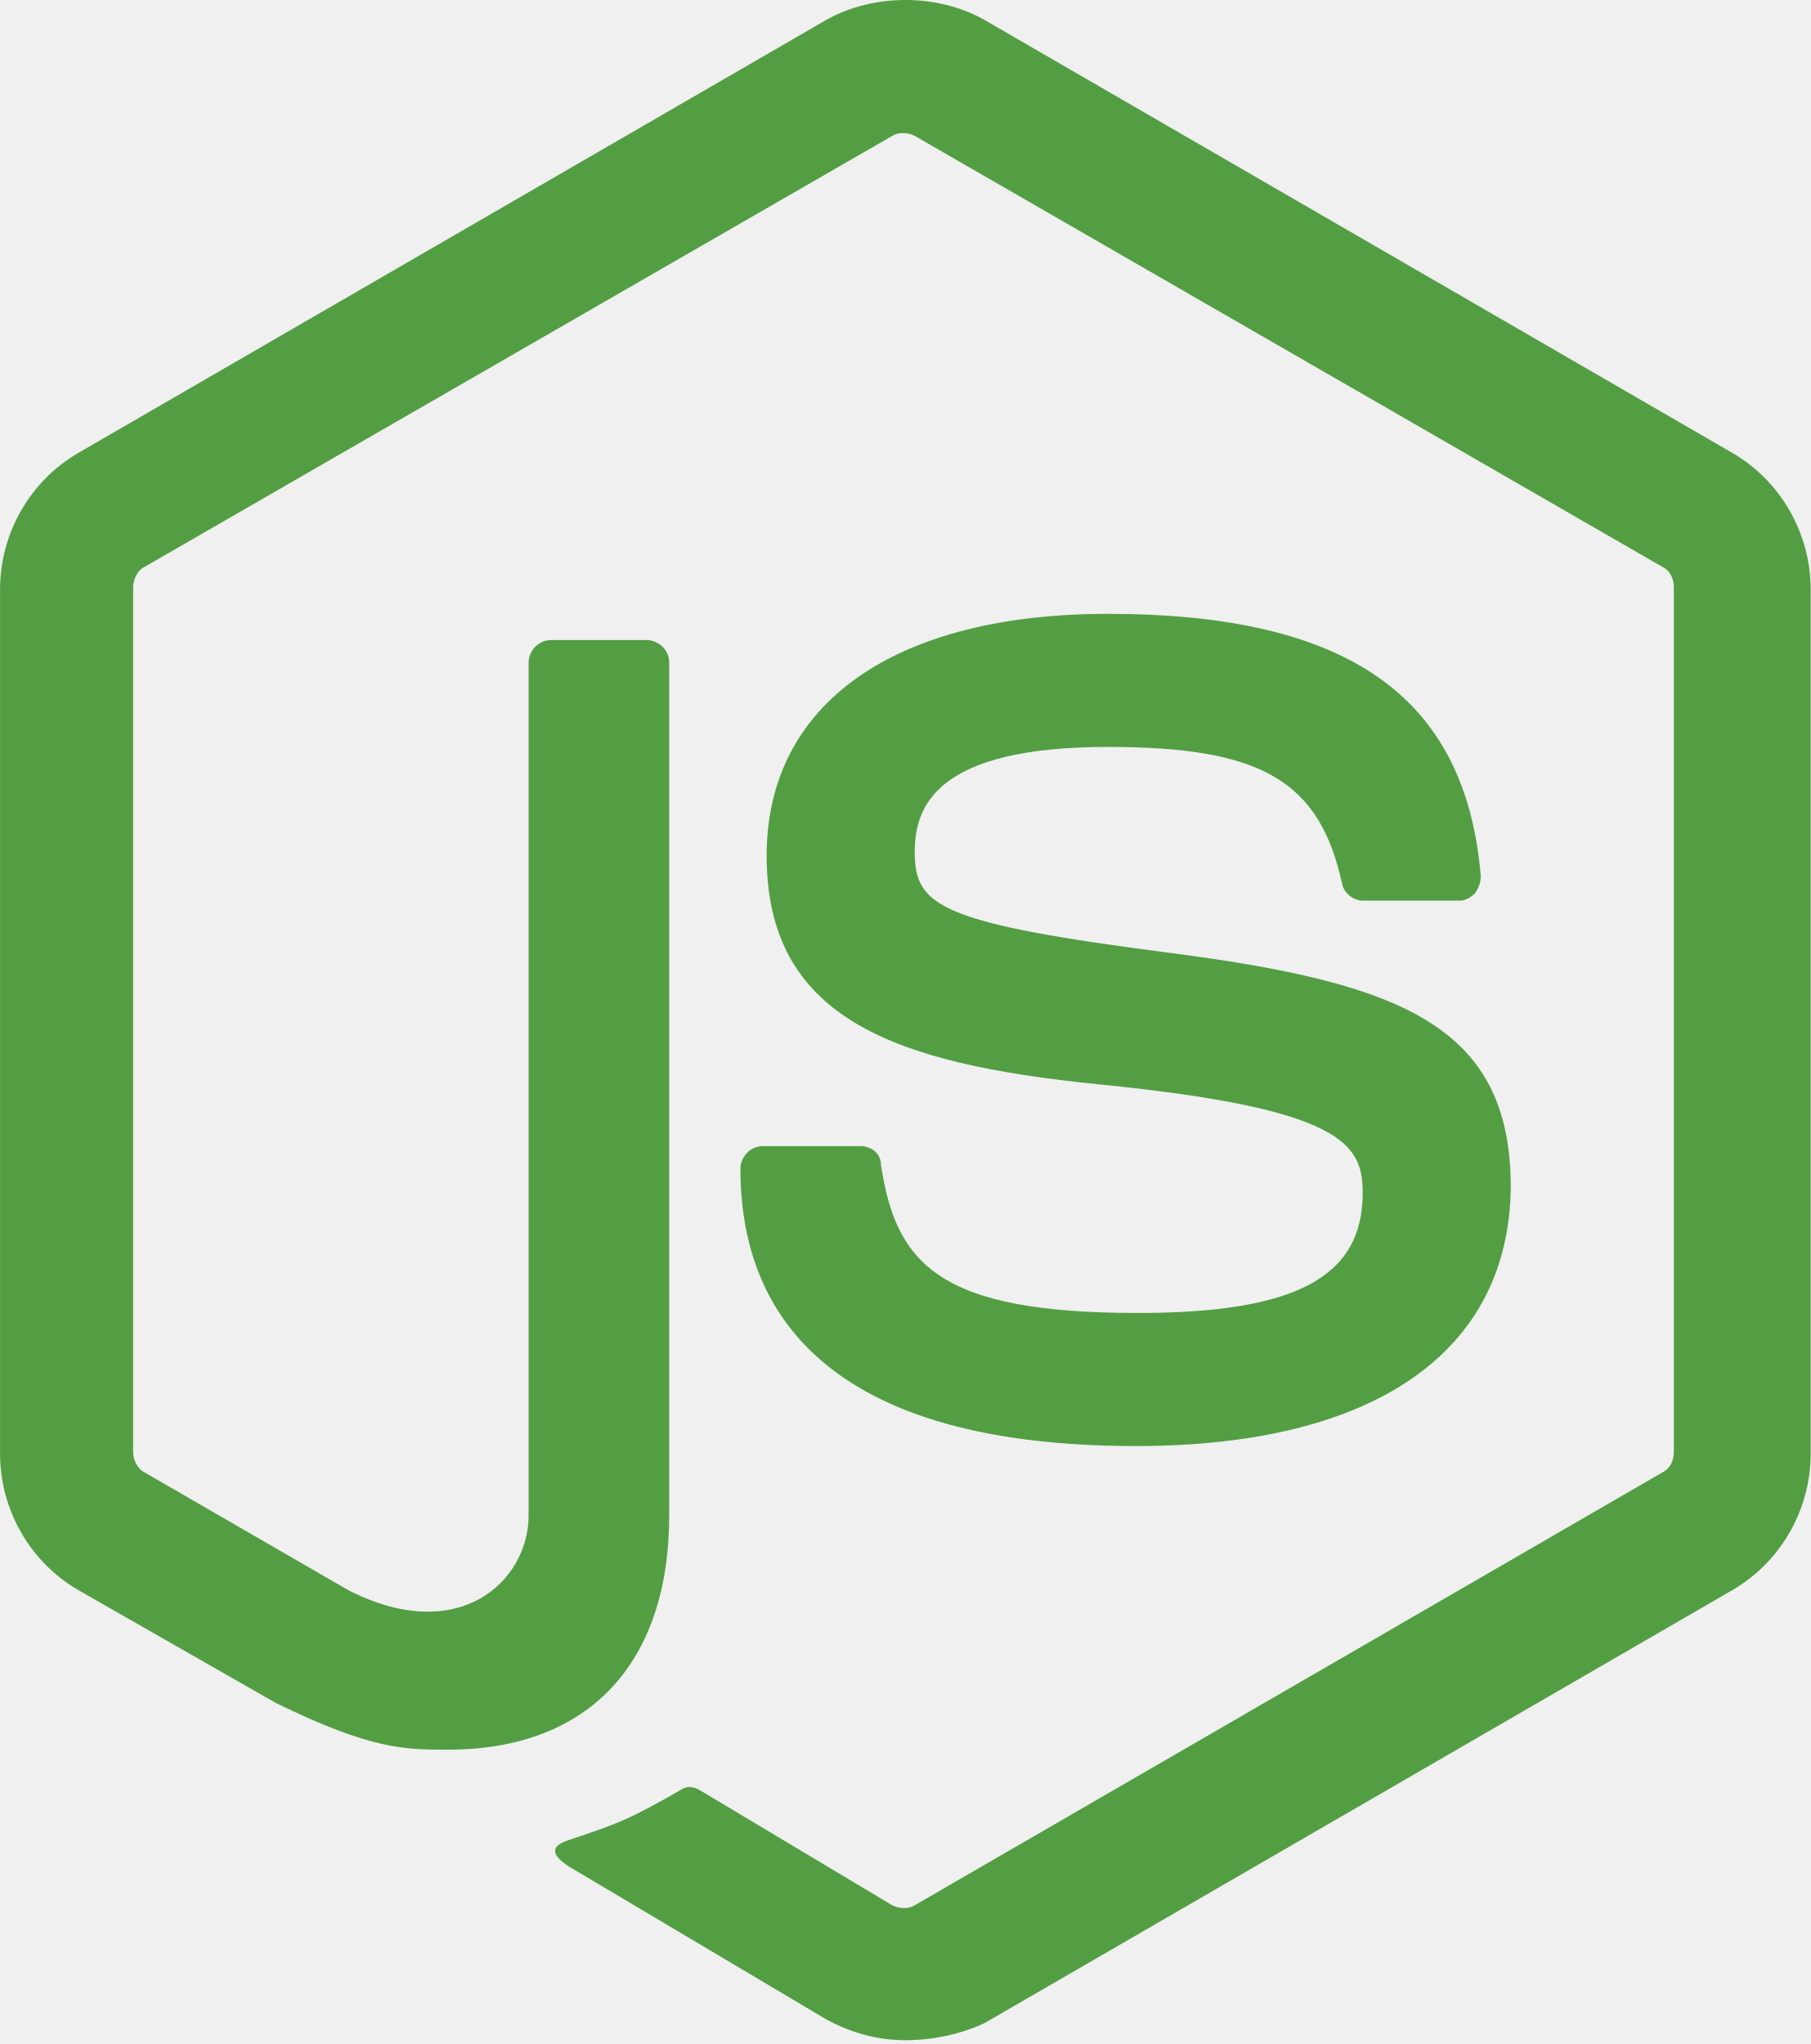
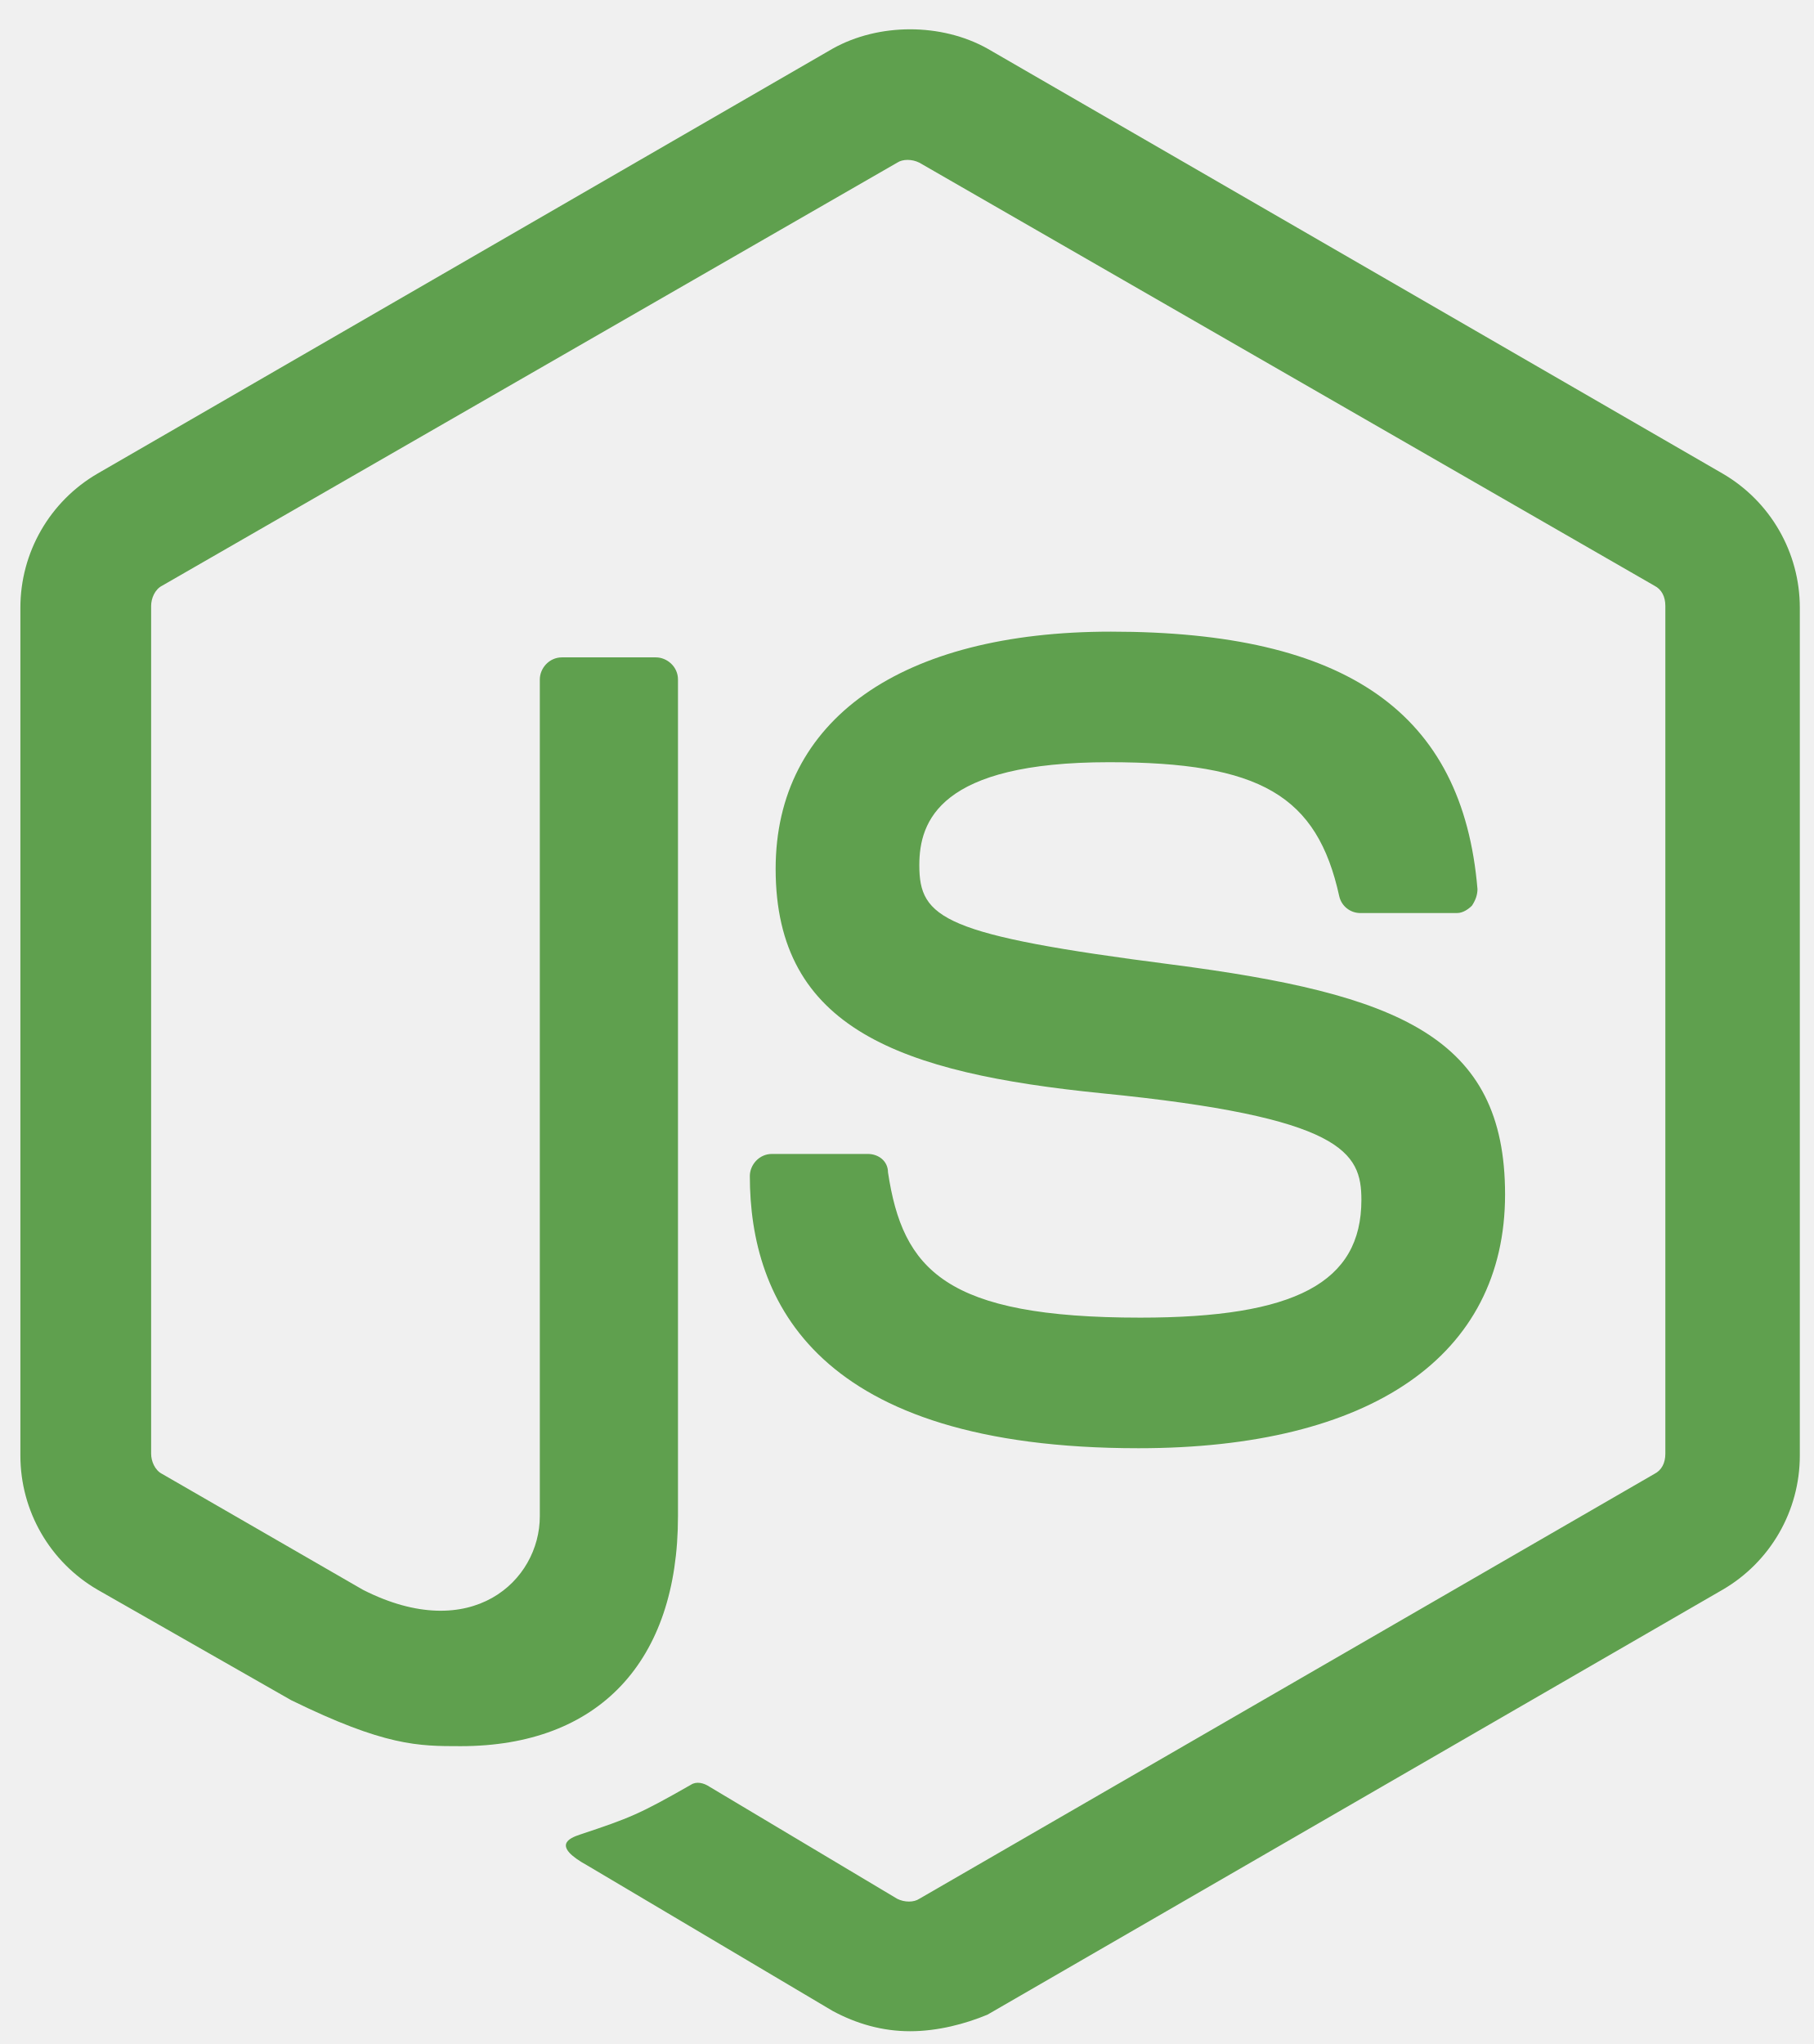
- <svg xmlns="http://www.w3.org/2000/svg" width="113.39" height="128" viewBox="0 0 256 289">
-   <path fill="#539E43" d="M128 288.464c-3.975 0-7.685-1.06-11.13-2.915l-35.247-20.936c-5.3-2.915-2.65-3.975-1.06-4.505c7.155-2.385 8.48-2.915 15.9-7.156c.796-.53 1.856-.265 2.65.265l27.032 16.166c1.06.53 2.385.53 3.18 0l105.74-61.217c1.06-.53 1.59-1.59 1.59-2.915V83.08c0-1.325-.53-2.385-1.59-2.915l-105.74-60.953c-1.06-.53-2.385-.53-3.18 0L20.405 80.166c-1.06.53-1.59 1.855-1.59 2.915v122.17c0 1.06.53 2.385 1.59 2.915l28.887 16.695c15.636 7.95 25.44-1.325 25.44-10.6V93.68c0-1.59 1.326-3.18 3.181-3.18h13.516c1.59 0 3.18 1.325 3.18 3.18v120.58c0 20.936-11.396 33.126-31.272 33.126c-6.095 0-10.865 0-24.38-6.625l-27.827-15.9C4.24 220.885 0 213.465 0 205.515V83.346C0 75.396 4.24 67.976 11.13 64L116.87 2.783c6.625-3.71 15.635-3.71 22.26 0L244.87 64C251.76 67.975 256 75.395 256 83.346v122.17c0 7.95-4.24 15.37-11.13 19.345L139.13 286.08c-3.445 1.59-7.42 2.385-11.13 2.385m32.596-84.009c-46.377 0-55.917-21.2-55.917-39.221c0-1.59 1.325-3.18 3.18-3.18h13.78c1.59 0 2.916 1.06 2.916 2.65c2.12 14.045 8.215 20.936 36.306 20.936c22.261 0 31.802-5.035 31.802-16.96c0-6.891-2.65-11.926-37.367-15.372c-28.886-2.915-46.907-9.275-46.907-32.33c0-21.467 18.02-34.187 48.232-34.187c33.921 0 50.617 11.66 52.737 37.101q0 1.193-.795 2.385c-.53.53-1.325 1.06-2.12 1.06h-13.78c-1.326 0-2.65-1.06-2.916-2.385c-3.18-14.575-11.395-19.345-33.126-19.345c-24.38 0-27.296 8.48-27.296 14.84c0 7.686 3.445 10.07 36.306 14.31c32.597 4.24 47.967 10.336 47.967 33.127c-.265 23.321-19.345 36.571-53.002 36.571" />
+ <svg xmlns="http://www.w3.org/2000/svg" width="71" height="80" viewBox="0 0 71 80" fill="none">
+   <g clipPath="url(#clip0_337_7891)" fill="#5FA04E">
+     <path d="M35.625 79.5c-1.081 0-2.09-.288-3.028-.792l-9.59-5.686c-1.442-.792-.721-1.08-.289-1.224 1.947-.648 2.308-.792 4.327-1.944.216-.144.504-.072.72.072l7.356 4.391c.288.144.649.144.865 0l28.77-16.628c.289-.144.433-.431.433-.791V23.714c0-.36-.144-.648-.432-.792L35.986 6.366c-.288-.144-.65-.144-.865 0L6.35 22.922c-.29.144-.434.504-.434.792v33.184c0 .287.145.647.433.791l7.86 4.535c4.254 2.16 6.922-.36 6.922-2.879V26.593c0-.432.36-.864.865-.864h3.678c.432 0 .865.36.865.864v32.752c0 5.687-3.1 8.998-8.509 8.998-1.658 0-2.956 0-6.633-1.8l-7.572-4.319A6.073 6.073 0 0 1 .798 56.97V23.786a6.073 6.073 0 0 1 3.028-5.255l28.77-16.628c1.804-1.008 4.255-1.008 6.058 0l28.77 16.628a6.073 6.073 0 0 1 3.029 5.255V56.97a6.073 6.073 0 0 1-3.029 5.254l-28.77 16.628c-.865.36-1.947.648-3.029.648Z" />
+     <path d="M44.567 56.682c-12.62 0-15.215-5.759-15.215-10.654 0-.432.36-.864.865-.864h3.75c.433 0 .793.288.793.72.577 3.815 2.235 5.687 9.879 5.687 6.057 0 8.652-1.368 8.652-4.607 0-1.871-.72-3.24-10.167-4.175-7.86-.792-12.762-2.52-12.762-8.782 0-5.83 4.903-9.285 13.123-9.285 9.23 0 13.772 3.167 14.35 10.077 0 .216-.073.432-.217.648-.144.144-.36.288-.577.288h-3.822a.844.844 0 0 1-.793-.648c-.865-3.96-3.1-5.255-9.013-5.255-6.634 0-7.427 2.304-7.427 4.031 0 2.088.937 2.736 9.879 3.887 8.869 1.152 13.05 2.808 13.05 8.998 0 6.335-5.263 9.934-14.348 9.934Z" />
+   </g>
+   <defs>
+     <clipPath id="clip0_337_7891">
+       <path fill="#fff" d="M0 .5h71v79H0z" />
+     </clipPath>
+   </defs>
</svg>
